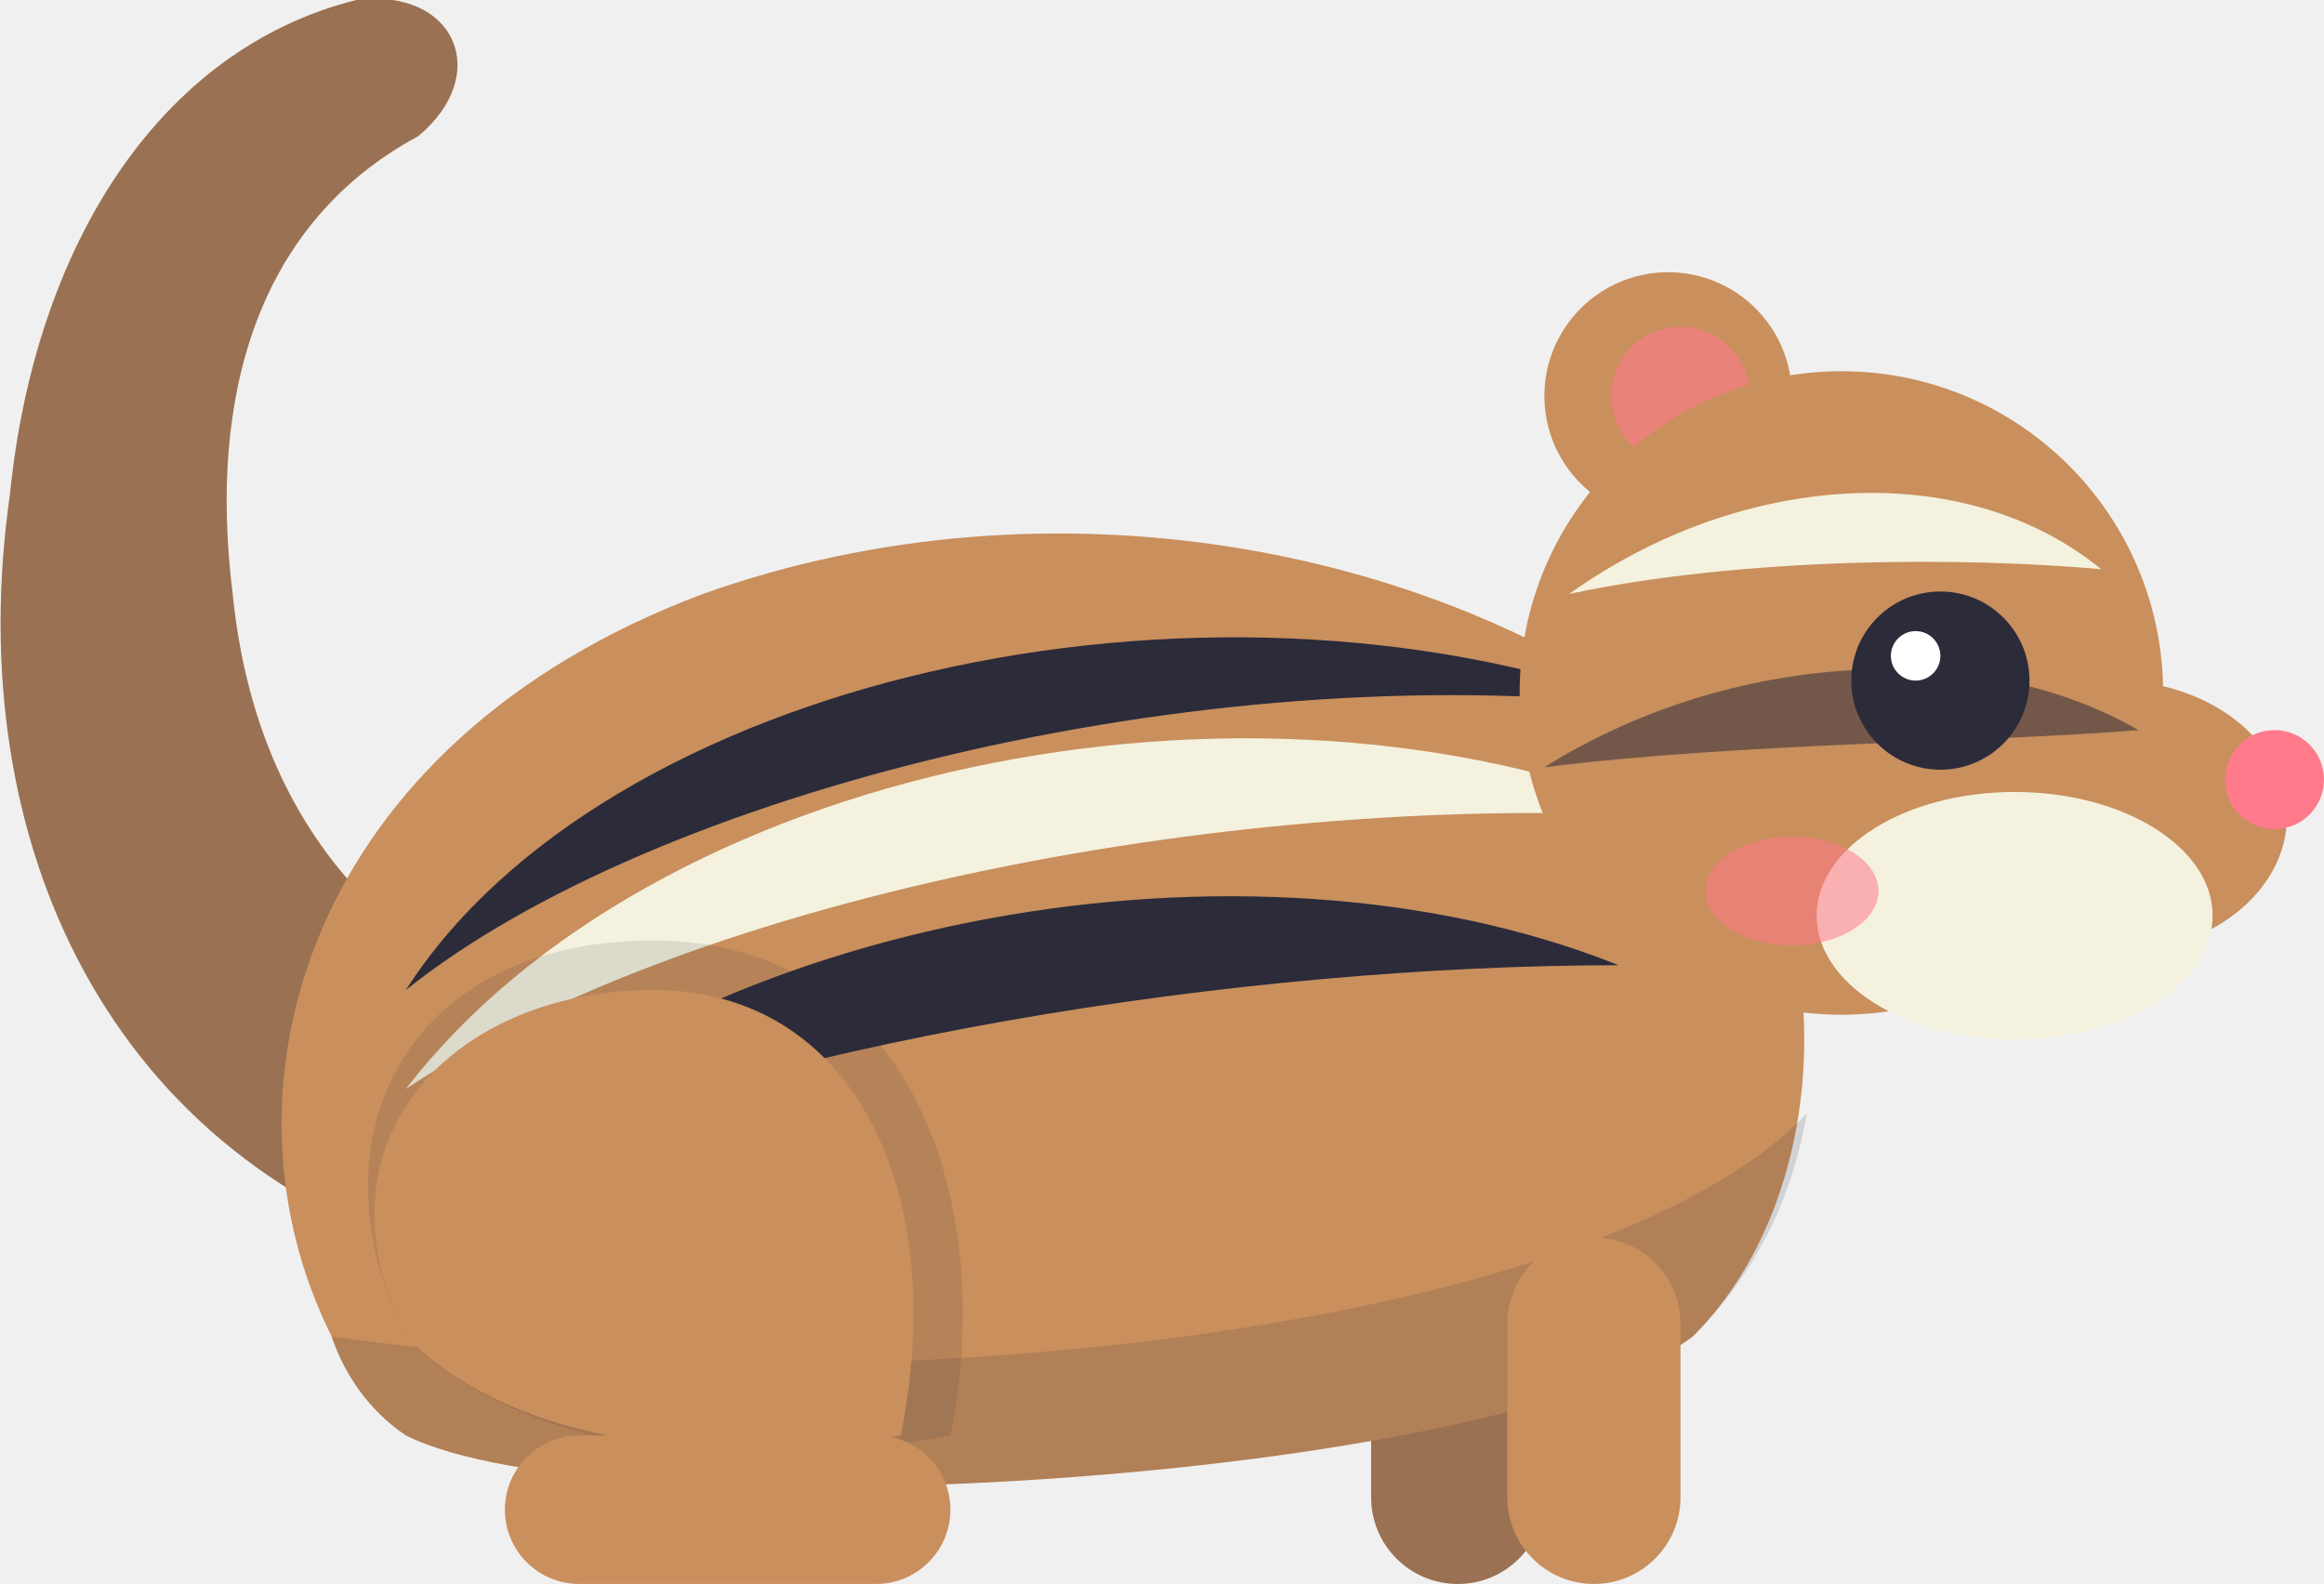
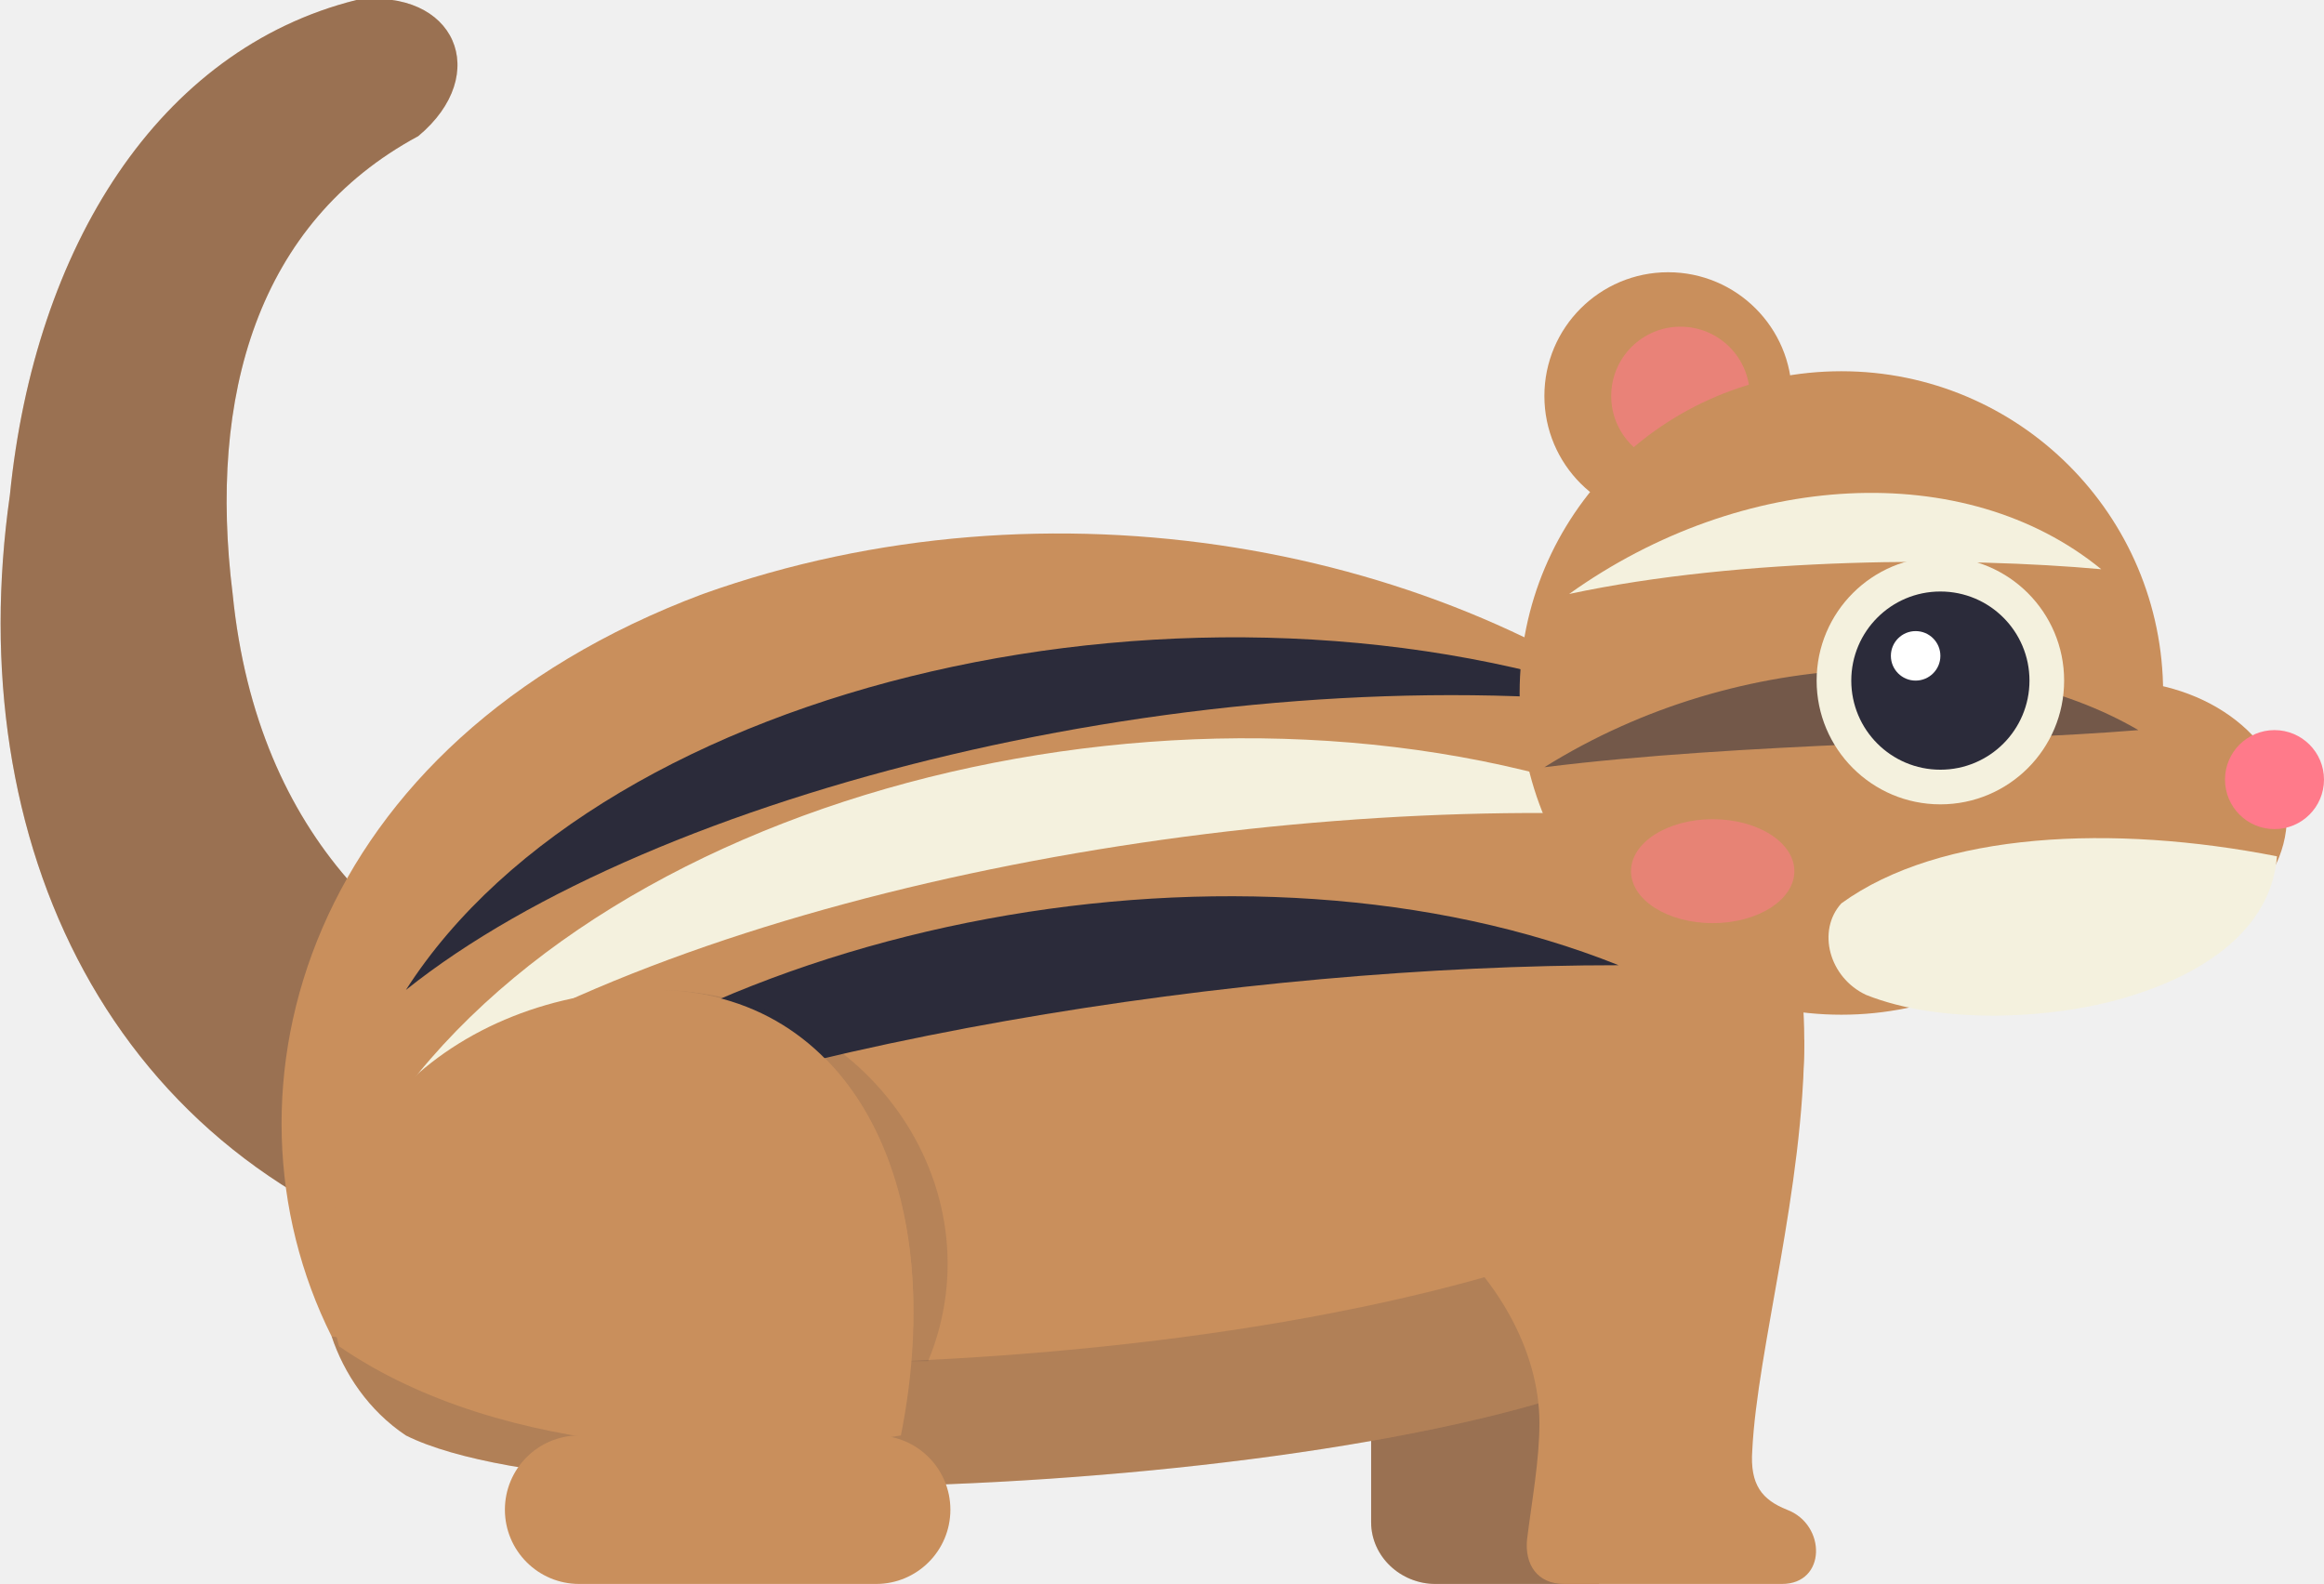
<svg xmlns="http://www.w3.org/2000/svg" viewBox="5.6 6 93.9 64">
  <g class="part-tail" style="transform-box: fill-box; transform-origin: 90% 95%">
    <path d="M24 57 C 10 53, 4 40, 6 26 C 7 16, 12 8, 20 6 C 24 5.5, 25.5 9, 22.5 11.5 C 16 15, 14 22, 15 30 C 16 40, 22 45, 28 47 Z" fill="#c98f5c" />
    <path d="M24 57 C 10 53, 4 40, 6 26 C 7 16, 12 8, 20 6 C 24 5.5, 25.5 9, 22.5 11.5 C 16 15, 14 22, 15 30 C 16 40, 22 45, 28 47 Z" fill="#2b2b3a" opacity="0.3" />
  </g>
-   <rect x="61" y="56" width="7" height="14" rx="3.5" fill="#c98f5c" />
-   <rect x="61" y="56" width="7" height="14" rx="3.5" fill="#2b2b3a" opacity="0.3" />
+   <path d="M61 57 L 68 57 L 68 66.6 C 69.6 66.9, 70.6 68.4, 70.2 70 L 63.6 70 C 62.2 70, 61 68.9, 61 67.5 Z" fill="#c98f5c" />
+   <path d="M61 57 L 68 57 L 68 66.6 C 69.6 66.9, 70.6 68.4, 70.2 70 L 63.6 70 C 62.2 70, 61 68.9, 61 67.5 Z" fill="#2b2b3a" opacity="0.3" />
  <path d="M19 60 C 14 50, 18 36, 34 30 C 48 25, 64 28, 74 36 C 80 42, 80 54, 74 60 C 66 66, 30 68, 22 64 C 20.5 63, 19.5 61.5, 19 60 Z" fill="#c98f5c" />
-   <path d="M19 60 C 19.5 61.5, 20.5 63, 22 64 C 30 68, 66 66, 74 60 C 76.5 57.5, 78 54.5, 78.6 51 C 70 60, 40 63, 19 60 Z" fill="#2b2b3a" opacity="0.15" />
+   <path d="M19 60 C 19.5 61.5, 20.5 63, 22 64 C 30 68, 66 66, 74 60 C 76.3 57.7, 77.7 54.6, 78.25 51.2 C 70 60, 40 63, 19 60 Z" fill="#2b2b3a" opacity="0.15" />
  <path d="M22 46 C 30 33.5, 54 28, 72 34.5 C 54 32.5, 32 38, 22 46 Z" fill="#2b2b3a" />
  <path d="M22 50 C 32 37, 56 32, 73 39 C 56 38, 34 42, 22 50 Z" fill="#f4f1de" />
  <path d="M23 54 C 34 43, 56 39, 71 45 C 56 45, 36 48, 23 54 Z" fill="#2b2b3a" />
-   <path d="M22 60 C 18 52, 22 44, 32 44 C 42 44, 46 54, 44 64 C 36 65.5, 27 65, 22 60 Z" fill="#2b2b3a" opacity="0.12" />
-   <path d="M22 60 C 18 52, 24 46, 32 46 C 40 46, 44 54, 42 64 C 36 65, 27 65, 22 60 Z" fill="#c98f5c" />
+   <path d="M32 46 C 40.6 46, 46 54, 43.1 61 L 42.4 61 C 43.2 52.5, 39.2 46, 32 46 Z" fill="#2b2b3a" opacity="0.12" />
+   <path d="M19.3 60.4 C 17 52, 24 46, 32 46 C 40 46, 44 54, 42 64 C 36 65, 26 65, 19.3 60.4 Z" fill="#c98f5c" />
  <rect x="26" y="64" width="18" height="6" rx="3" fill="#c98f5c" />
-   <rect x="66.5" y="56" width="7" height="14" rx="3.5" fill="#c98f5c" />
+   <path d="M63.5 55.5 C 68 54.5, 74.5 52, 78.5 48 C 78.5 54, 76.6 60.5, 76.4 64.6 C 76.3 66, 76.8 66.6, 77.8 67 C 79.4 67.6, 79.4 70, 77.6 70 L 68.8 70 C 67.7 70, 67.2 69.2, 67.3 68.2 C 67.5 66.6, 67.8 65, 67.8 63.5 C 67.8 60.5, 66 57.5, 63.5 55.5 Z" fill="#c98f5c" />
  <circle cx="73" cy="22" r="5" fill="#c98f5c" />
  <circle cx="73.5" cy="22" r="2.8" fill="#ff7a8a" opacity="0.6" />
  <circle cx="80" cy="34" r="13" fill="#c98f5c" />
  <ellipse cx="91" cy="39" rx="7" ry="5.5" fill="#c98f5c" />
-   <ellipse cx="87" cy="43" rx="8" ry="5" fill="#f4f1de" />
  <path d="M69 30 C 76 25, 85 24.5, 90.5 29 C 85 28.5, 76 28.5, 69 30 Z" fill="#f4f1de" />
+   <path d="M80 42.5 C 84 39.6, 91 39.3, 97.6 40.6 C 97.4 43.2, 95.2 45.2, 91.5 46.3 C 88.5 47.2, 84 47.4, 81 46.2 C 79.5 45.5, 79 43.6, 80 42.5 Z" fill="#f4f1de" />
  <path d="M68 37 C 76 32, 86 32, 92 35.5 C 86 36, 76 36, 68 37 Z" fill="#2b2b3a" opacity="0.55" />
  <circle cx="97.5" cy="37.5" r="2" fill="#ff7a8a" />
+   <circle cx="84" cy="33.5" r="5" fill="#f4f1de" />
  <circle cx="84" cy="33.5" r="3.6" fill="#2b2b3a" />
  <circle cx="83" cy="32.5" r="1" fill="#ffffff" />
-   <ellipse cx="78" cy="42" rx="3.5" ry="2.2" fill="#ff7a8a" opacity="0.55" />
+   <ellipse cx="74.8" cy="41.2" rx="3.3" ry="2.1" fill="#ff7a8a" opacity="0.55" />
</svg>
